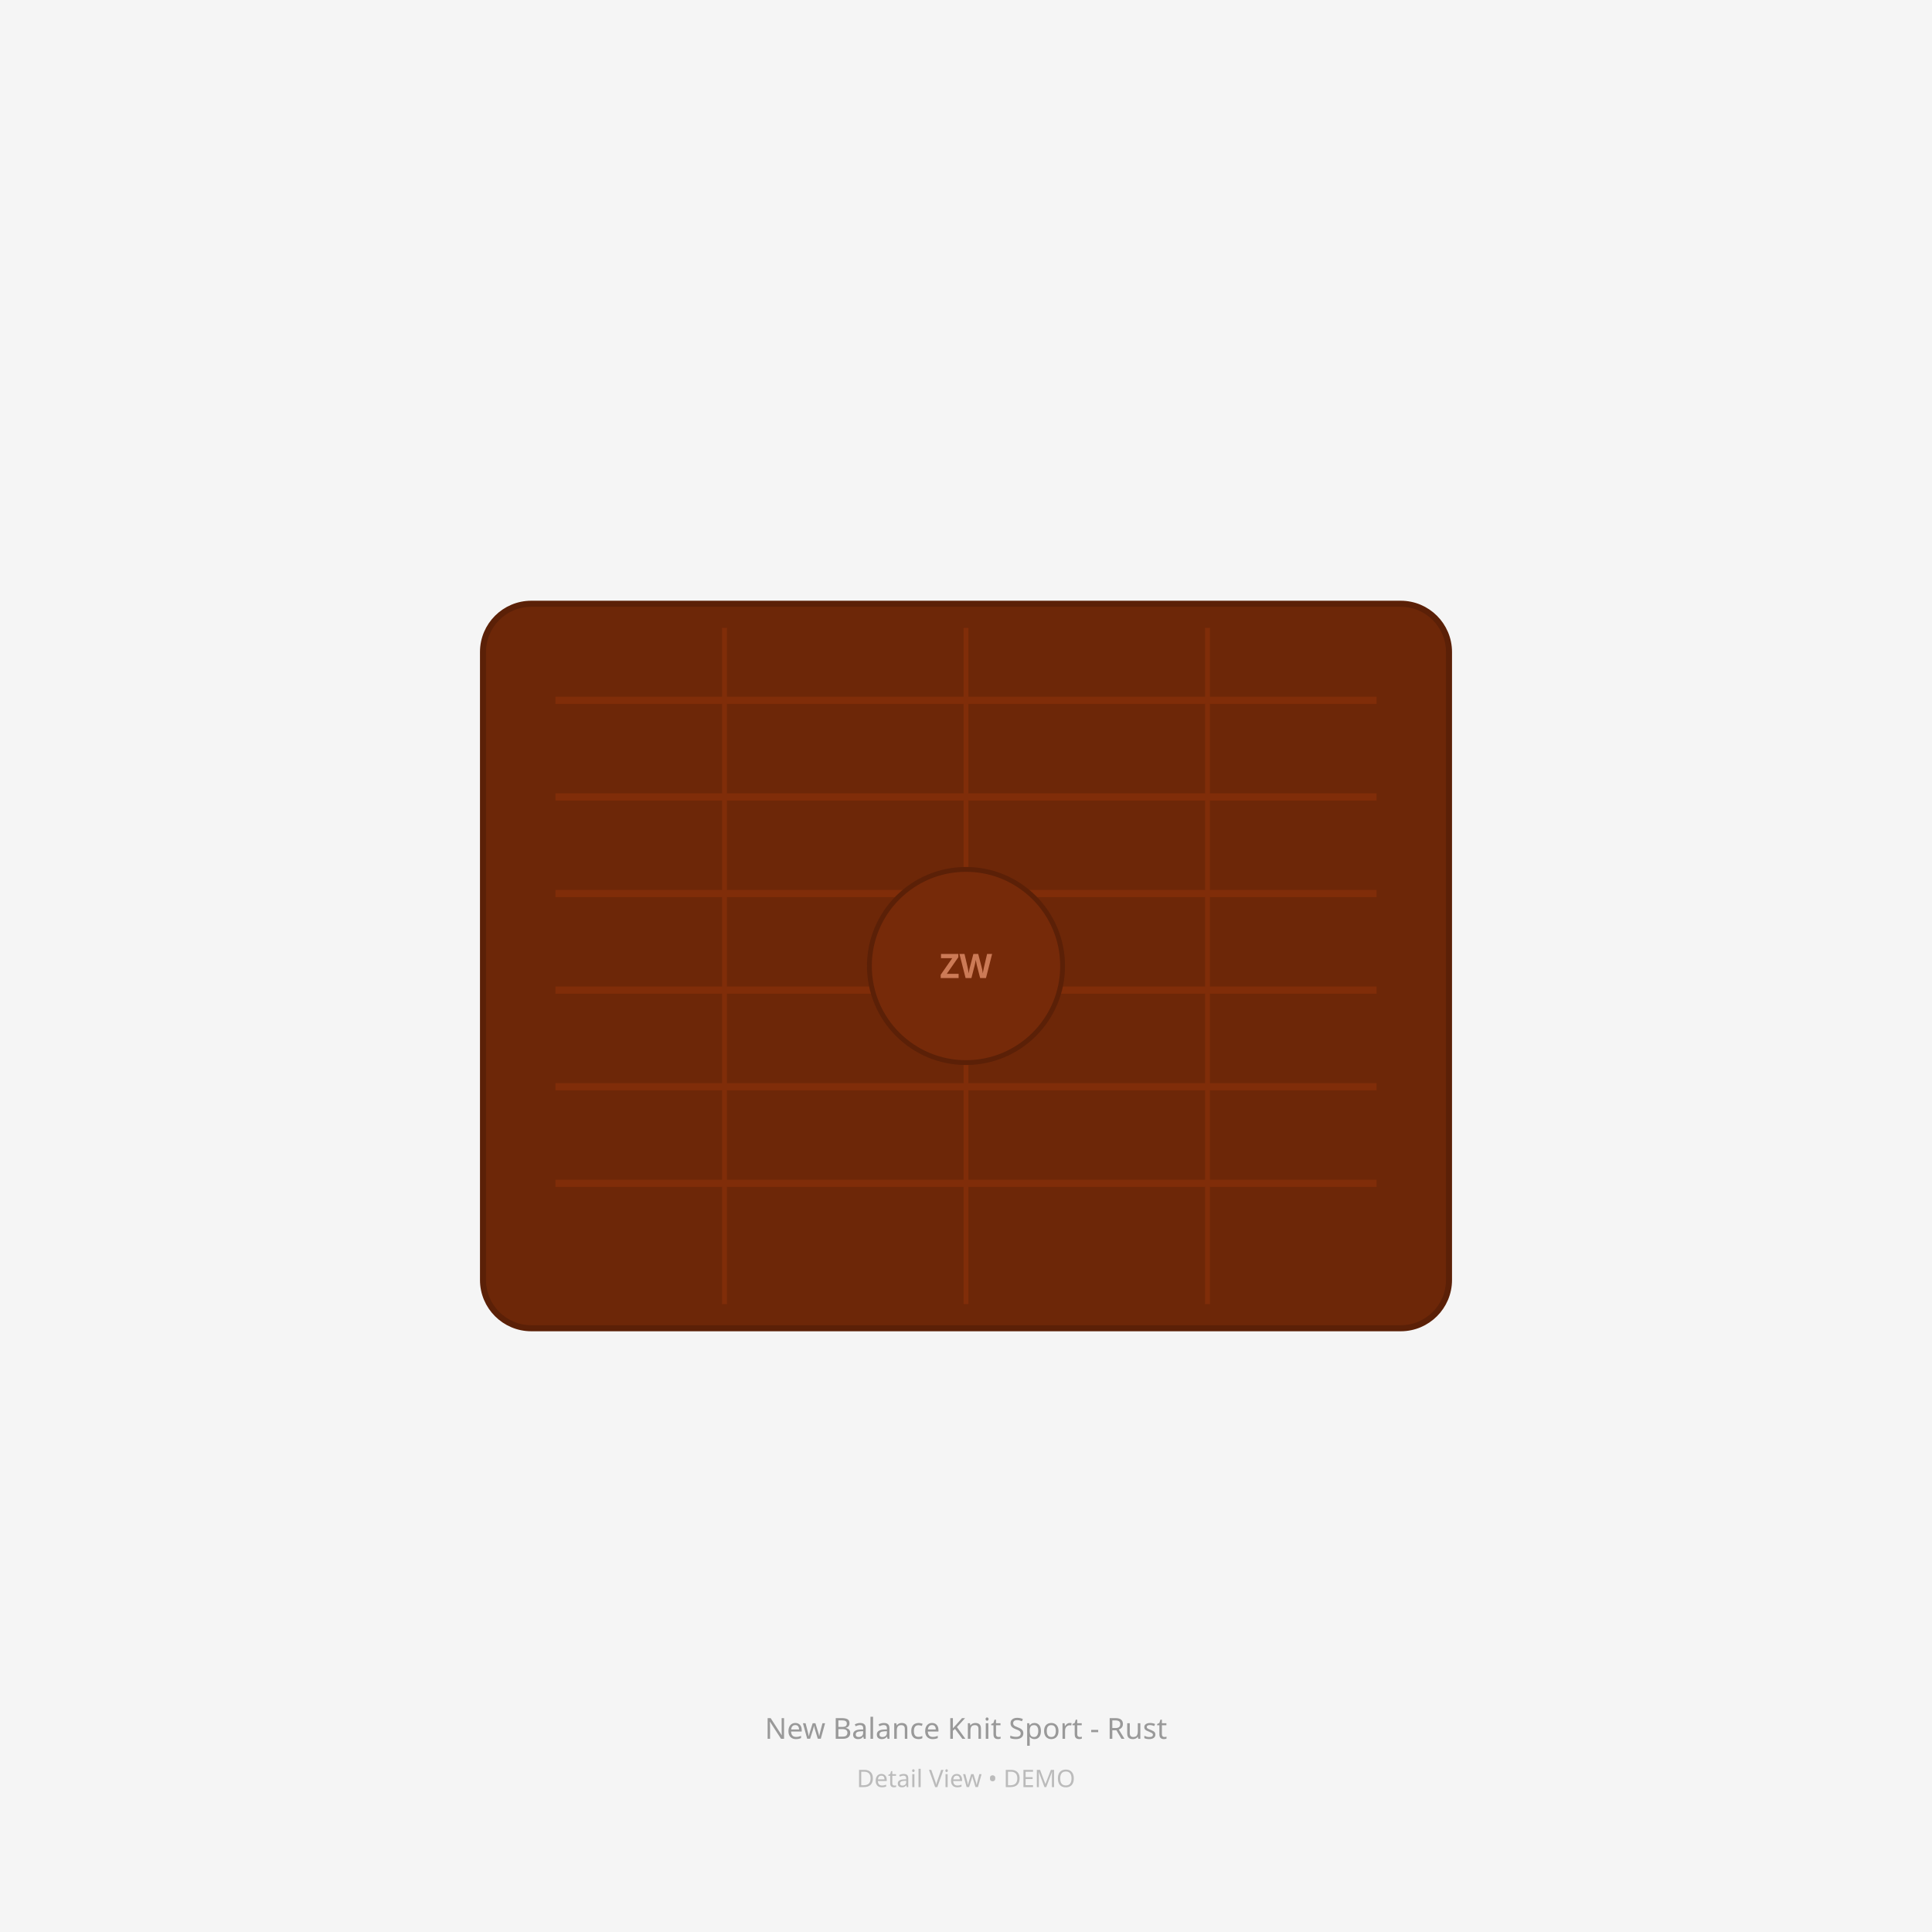
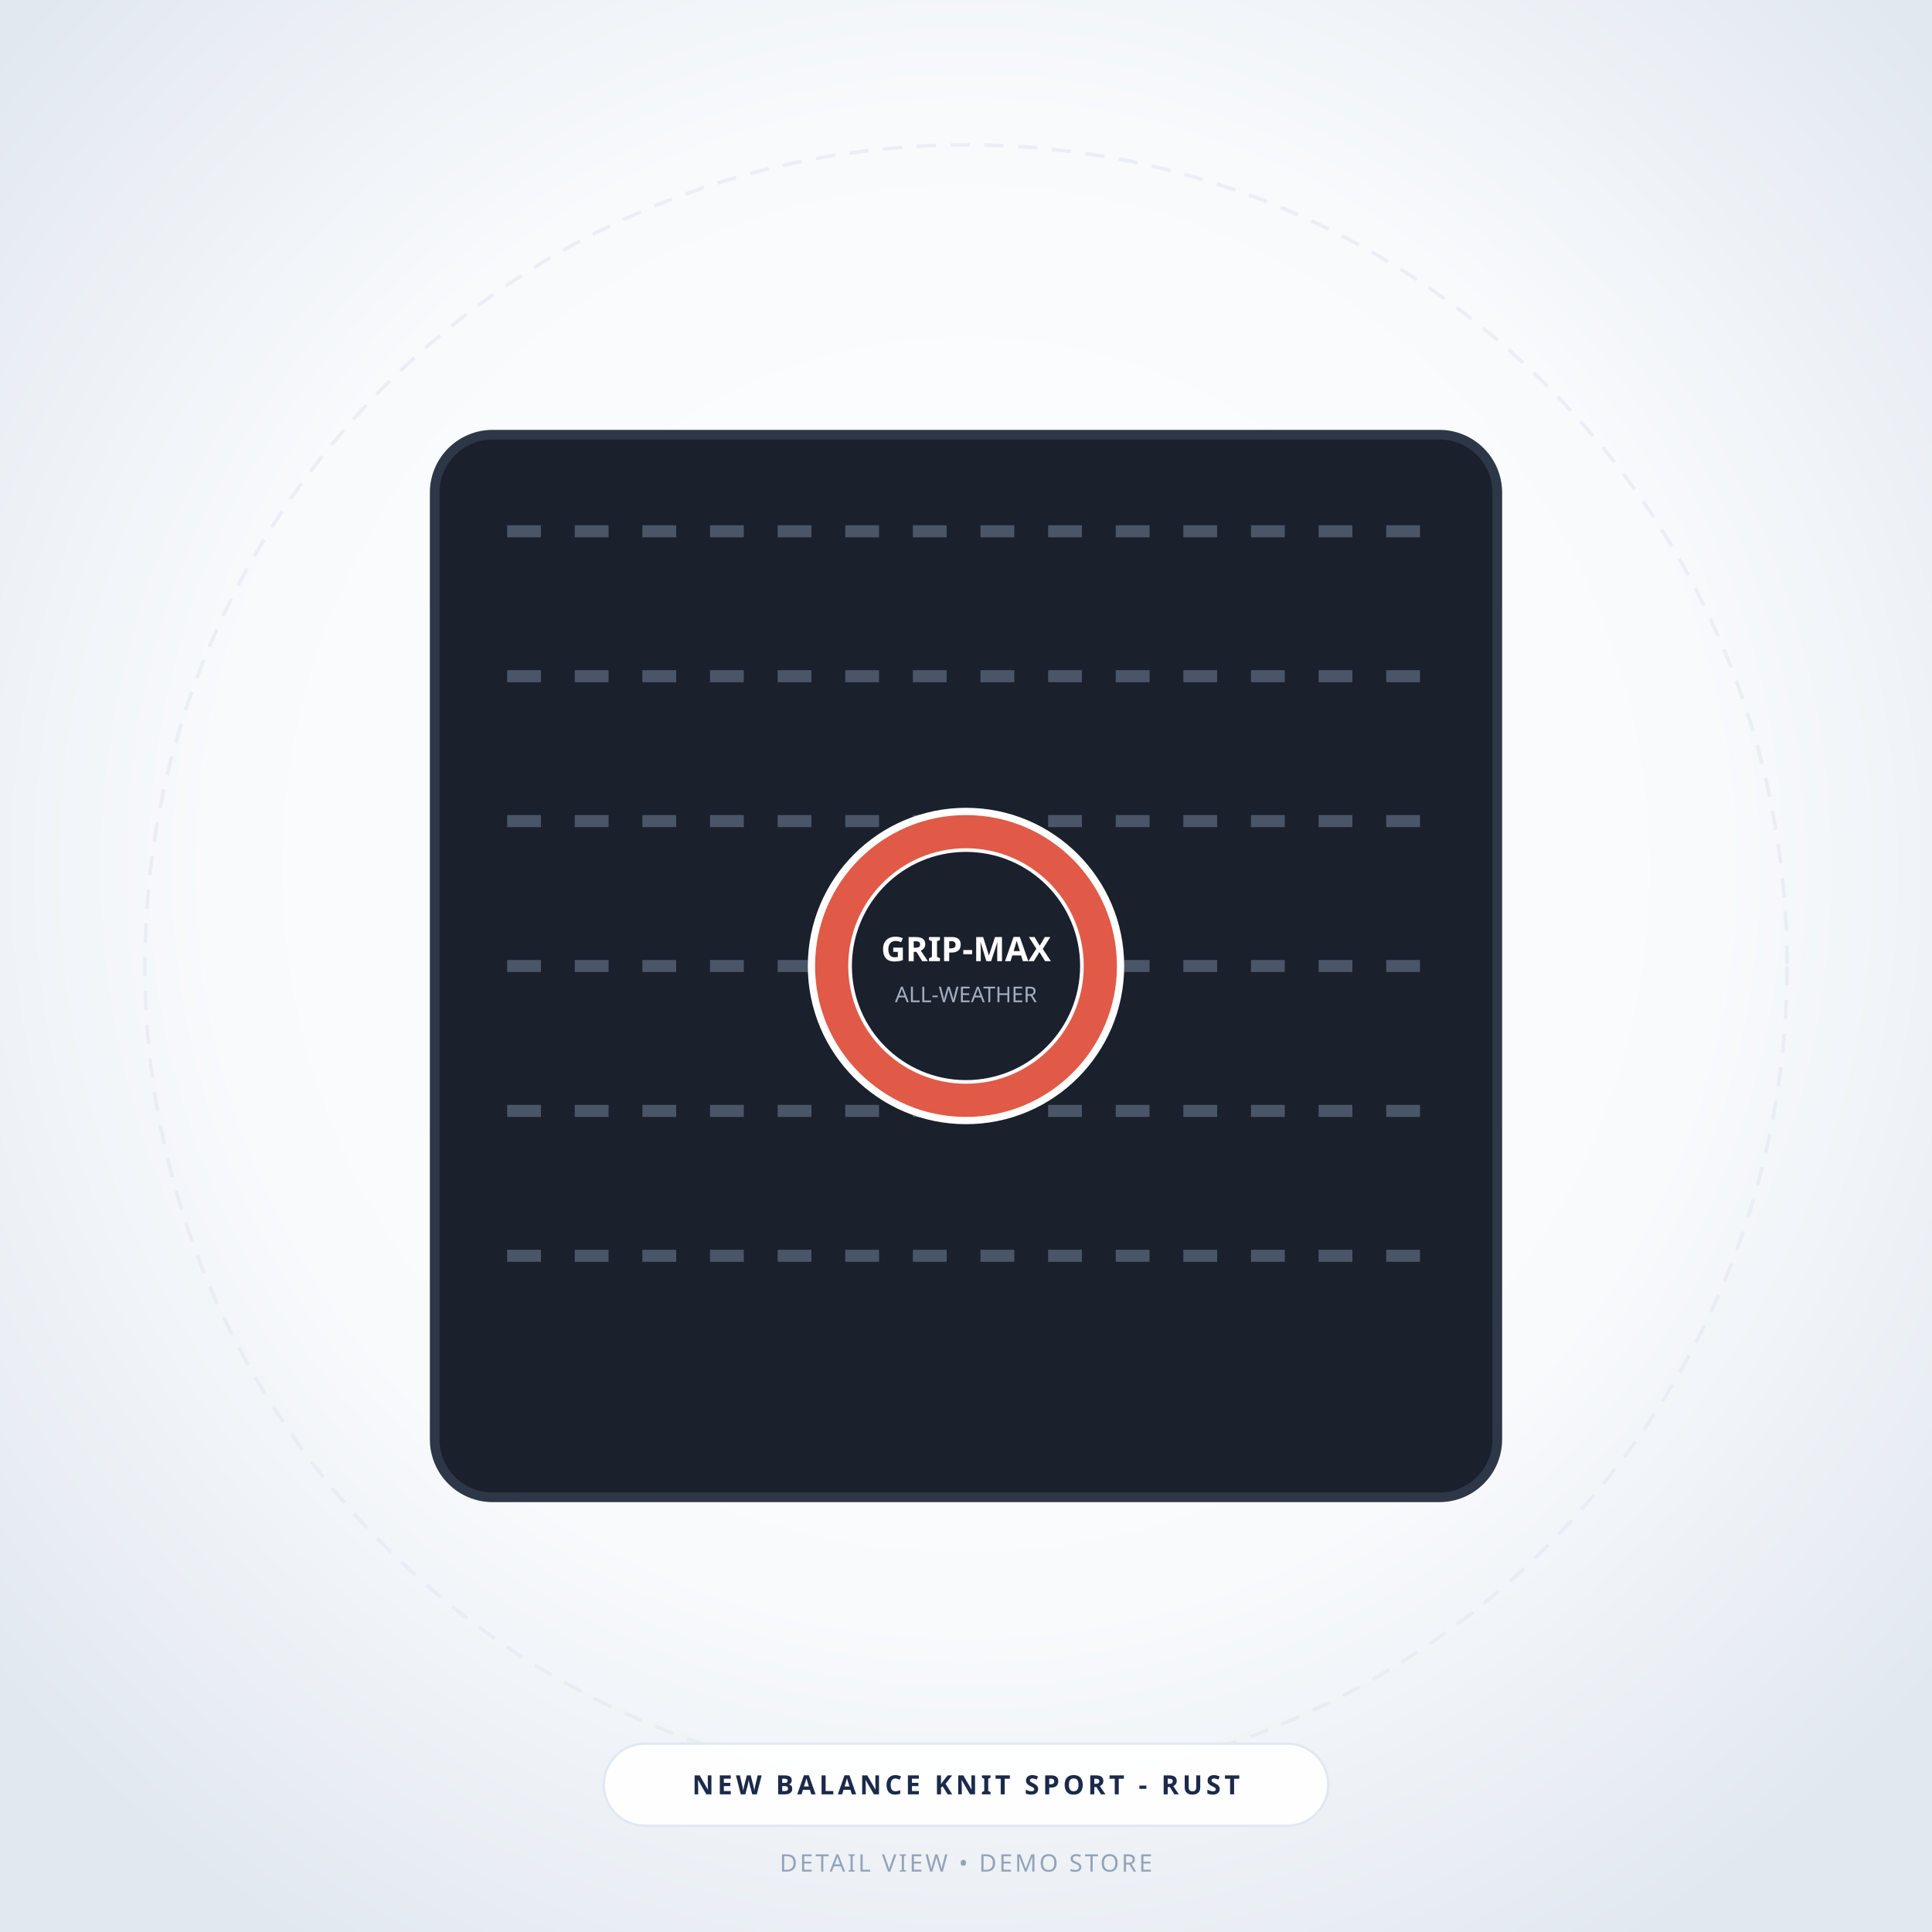
<svg xmlns="http://www.w3.org/2000/svg" viewBox="0 0 800 800" width="800" height="800">
-   <rect width="800" height="800" fill="#F5F5F5" />
-   <rect x="200" y="250" width="400" height="300" rx="20" fill="#6d2708" stroke="#5b2007" stroke-width="2.5" />
-   <line x1="230" y1="290" x2="570" y2="290" stroke="#802d09" stroke-width="3" />
-   <line x1="230" y1="330" x2="570" y2="330" stroke="#802d09" stroke-width="3" />
-   <line x1="230" y1="370" x2="570" y2="370" stroke="#802d09" stroke-width="3" />
-   <line x1="230" y1="410" x2="570" y2="410" stroke="#802d09" stroke-width="3" />
-   <line x1="230" y1="450" x2="570" y2="450" stroke="#802d09" stroke-width="3" />
-   <line x1="230" y1="490" x2="570" y2="490" stroke="#802d09" stroke-width="3" />
-   <line x1="300" y1="260" x2="300" y2="540" stroke="#802d09" stroke-width="2" />
-   <line x1="400" y1="260" x2="400" y2="540" stroke="#802d09" stroke-width="2" />
-   <line x1="500" y1="260" x2="500" y2="540" stroke="#802d09" stroke-width="2" />
-   <circle cx="400" cy="400" r="40" fill="#762a09" stroke="#5b2007" stroke-width="2" />
-   <text x="400" y="405" text-anchor="middle" font-size="14" fill="#cc7a56" font-family="sans-serif" font-weight="bold">ZW</text>
-   <text x="400" y="720" text-anchor="middle" font-size="12" fill="#999" font-family="sans-serif">New Balance Knit Sport - Rust</text>
-   <text x="400" y="740" text-anchor="middle" font-size="10" fill="#BBB" font-family="sans-serif">Detail View • DEMO</text>
+   <defs>
+     <radialGradient id="studio-bg" cx="50%" cy="45%" r="65%">
+       <stop offset="0%" stop-color="#FFFFFF" />
+       <stop offset="60%" stop-color="#F8FAFC" />
+       <stop offset="100%" stop-color="#E2E8F0" />
+     </radialGradient>
+     <filter id="shadow-filter" x="-20%" y="-20%" width="140%" height="140%">
+       <feGaussianBlur stdDeviation="10" />
+     </filter>
+   </defs>
+   <rect width="800" height="800" fill="url(#studio-bg)" />
+   <circle cx="400" cy="400" r="340" fill="none" stroke="#E2E8F0" stroke-width="1.5" stroke-dasharray="8,6" opacity="0.6" />
+   <rect x="180" y="180" width="440" height="440" rx="24" fill="#1A202C" stroke="#2D3748" stroke-width="4" />
+   <line x1="210" y1="220" x2="590" y2="220" stroke="#4A5568" stroke-width="5" stroke-dasharray="14,14" />
+   <line x1="210" y1="280" x2="590" y2="280" stroke="#4A5568" stroke-width="5" stroke-dasharray="14,14" />
+   <line x1="210" y1="340" x2="590" y2="340" stroke="#4A5568" stroke-width="5" stroke-dasharray="14,14" />
+   <line x1="210" y1="400" x2="590" y2="400" stroke="#4A5568" stroke-width="5" stroke-dasharray="14,14" />
+   <line x1="210" y1="460" x2="590" y2="460" stroke="#4A5568" stroke-width="5" stroke-dasharray="14,14" />
+   <line x1="210" y1="520" x2="590" y2="520" stroke="#4A5568" stroke-width="5" stroke-dasharray="14,14" />
+   <circle cx="400" cy="400" r="64" fill="#E05A47" stroke="#FFFFFF" stroke-width="3" />
+   <circle cx="400" cy="400" r="48" fill="#1A202C" stroke="#FFFFFF" stroke-width="1.5" />
+   <text x="400" y="398" text-anchor="middle" font-size="14" font-weight="bold" fill="#FFFFFF" font-family="sans-serif">GRIP-MAX</text>
+   <text x="400" y="415" text-anchor="middle" font-size="9" fill="#A0AEC0" font-family="sans-serif">ALL-WEATHER</text>
+   <rect x="250" y="722" width="300" height="34" rx="17" fill="#FFFFFF" stroke="#E2E8F0" stroke-width="1" opacity="0.95" />
+   <text x="400" y="743" text-anchor="middle" font-size="11" font-weight="bold" fill="#1B2A4A" letter-spacing="1.5" font-family="sans-serif">NEW BALANCE KNIT SPORT - RUST</text>
+   <text x="400" y="775" text-anchor="middle" font-size="10" fill="#94A3B8" letter-spacing="1" font-family="sans-serif">DETAIL VIEW • DEMO STORE</text>
</svg>
